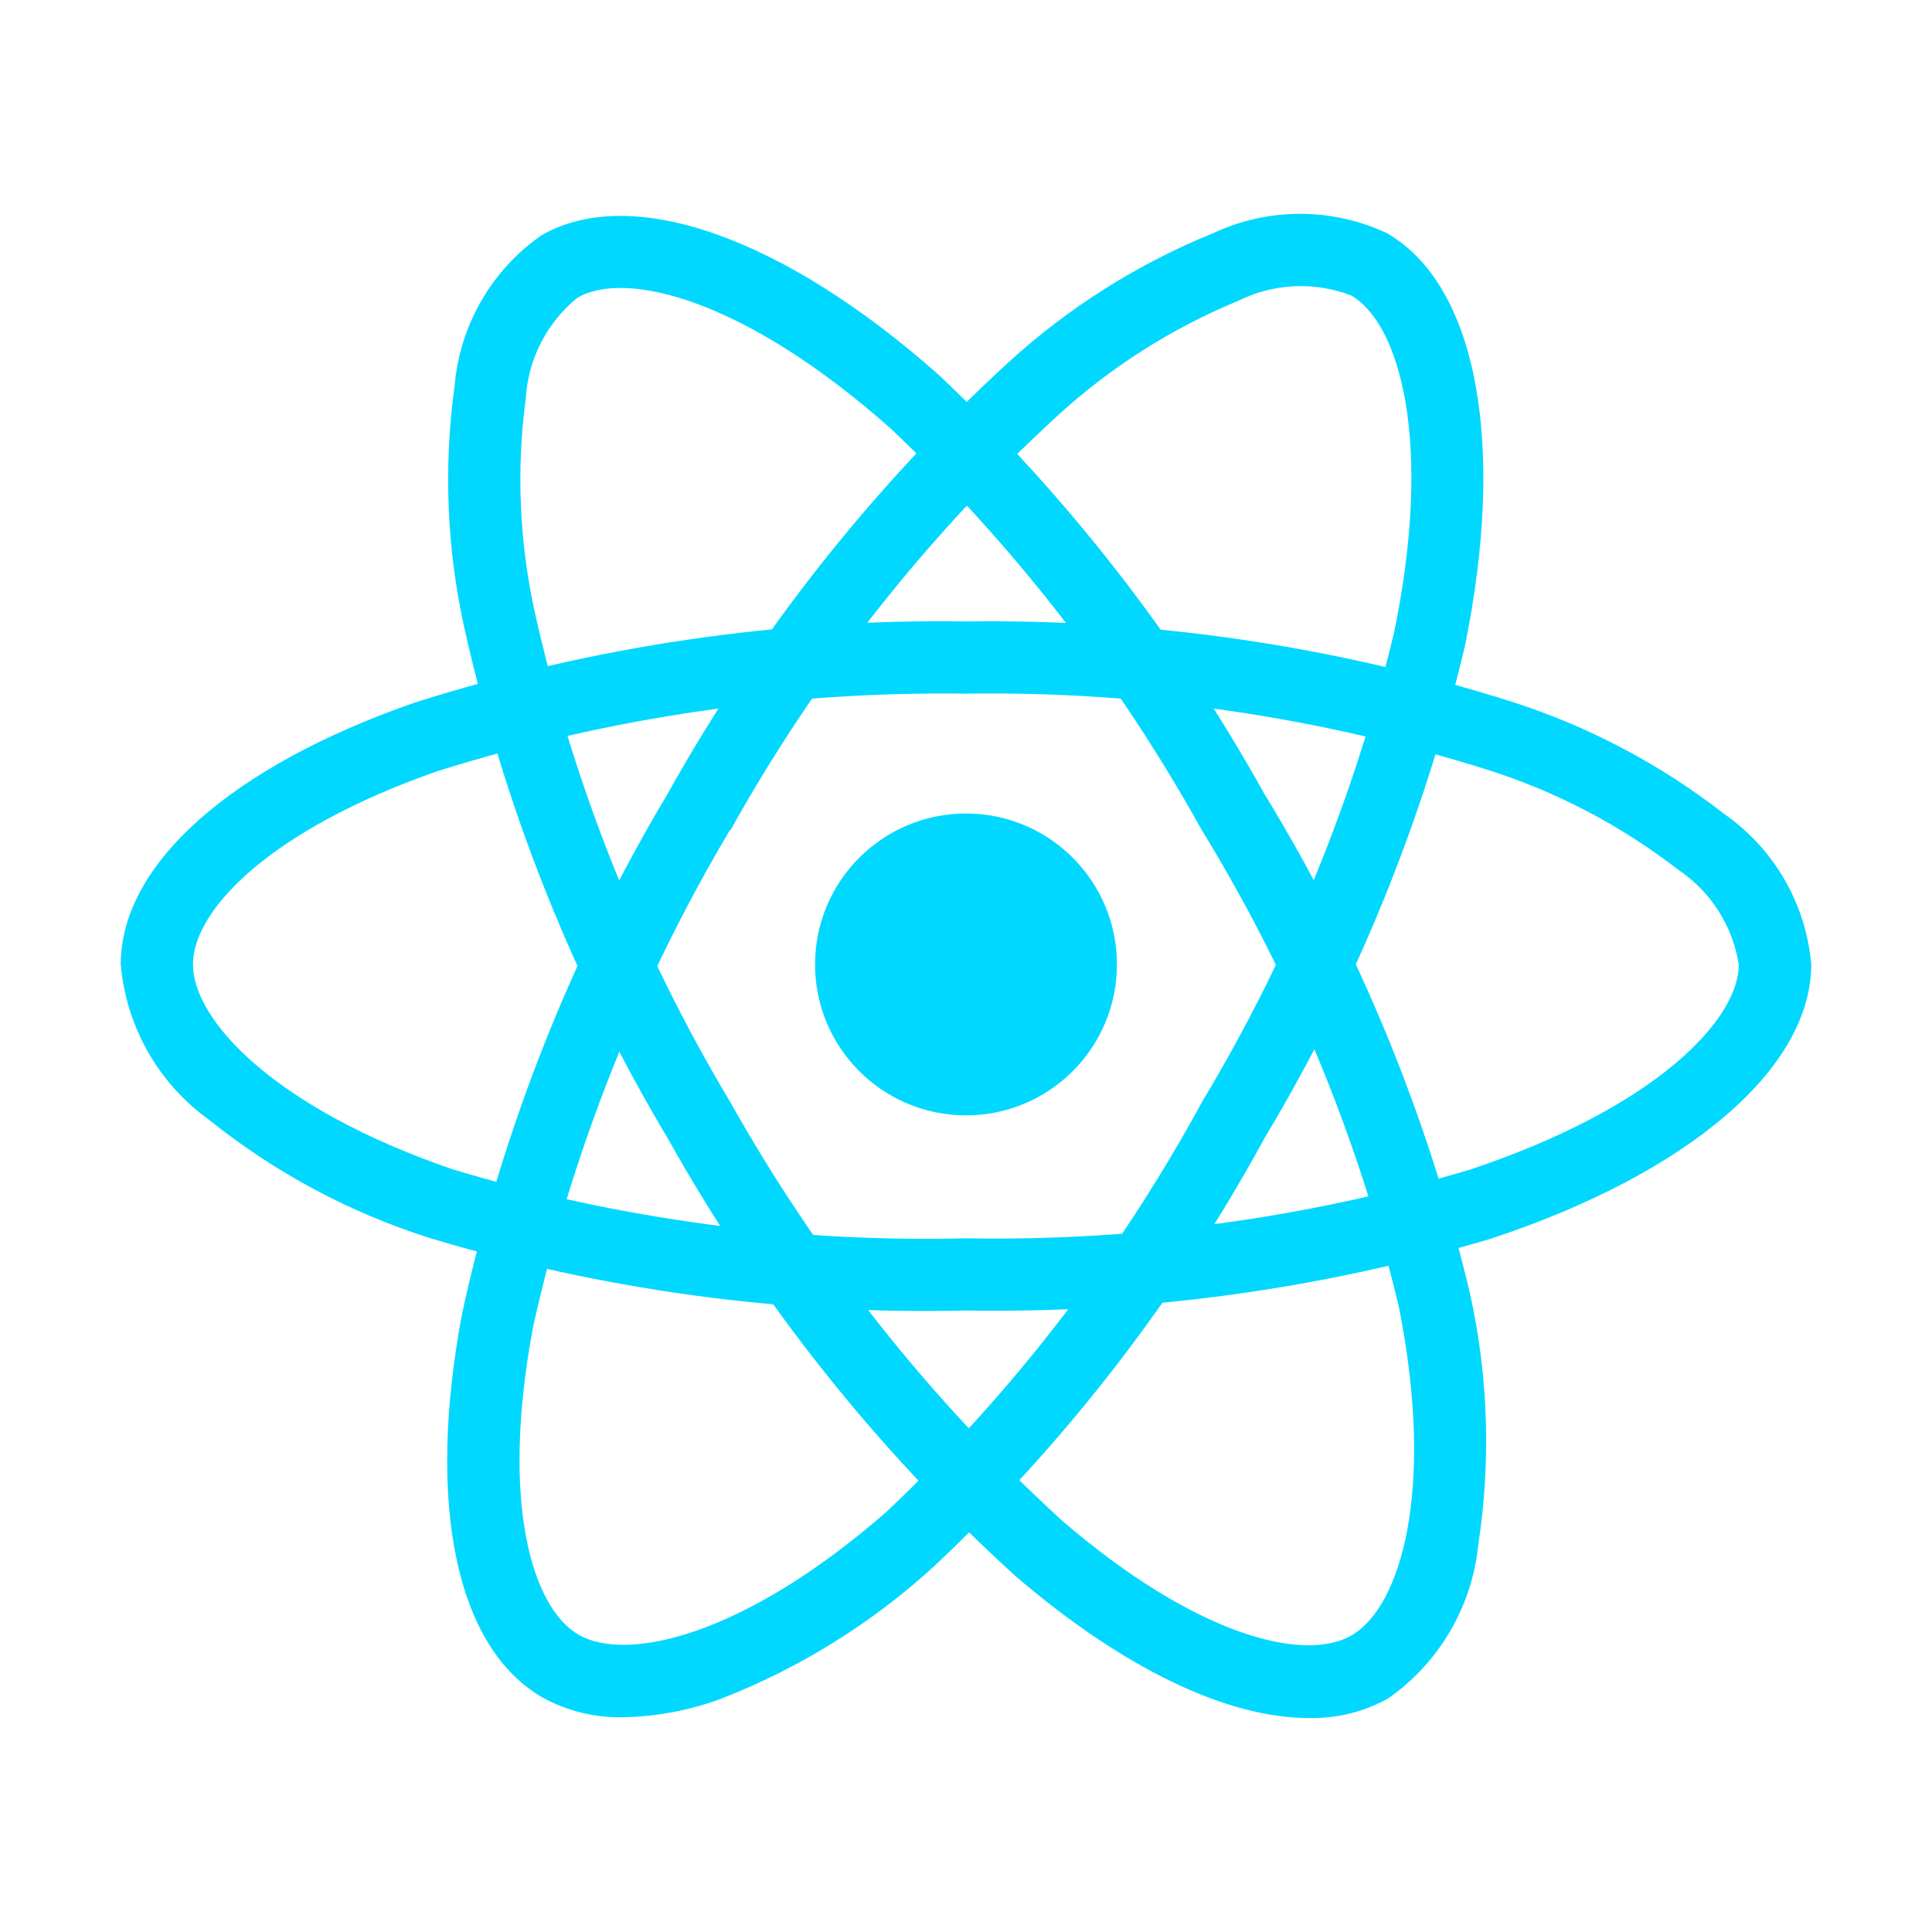
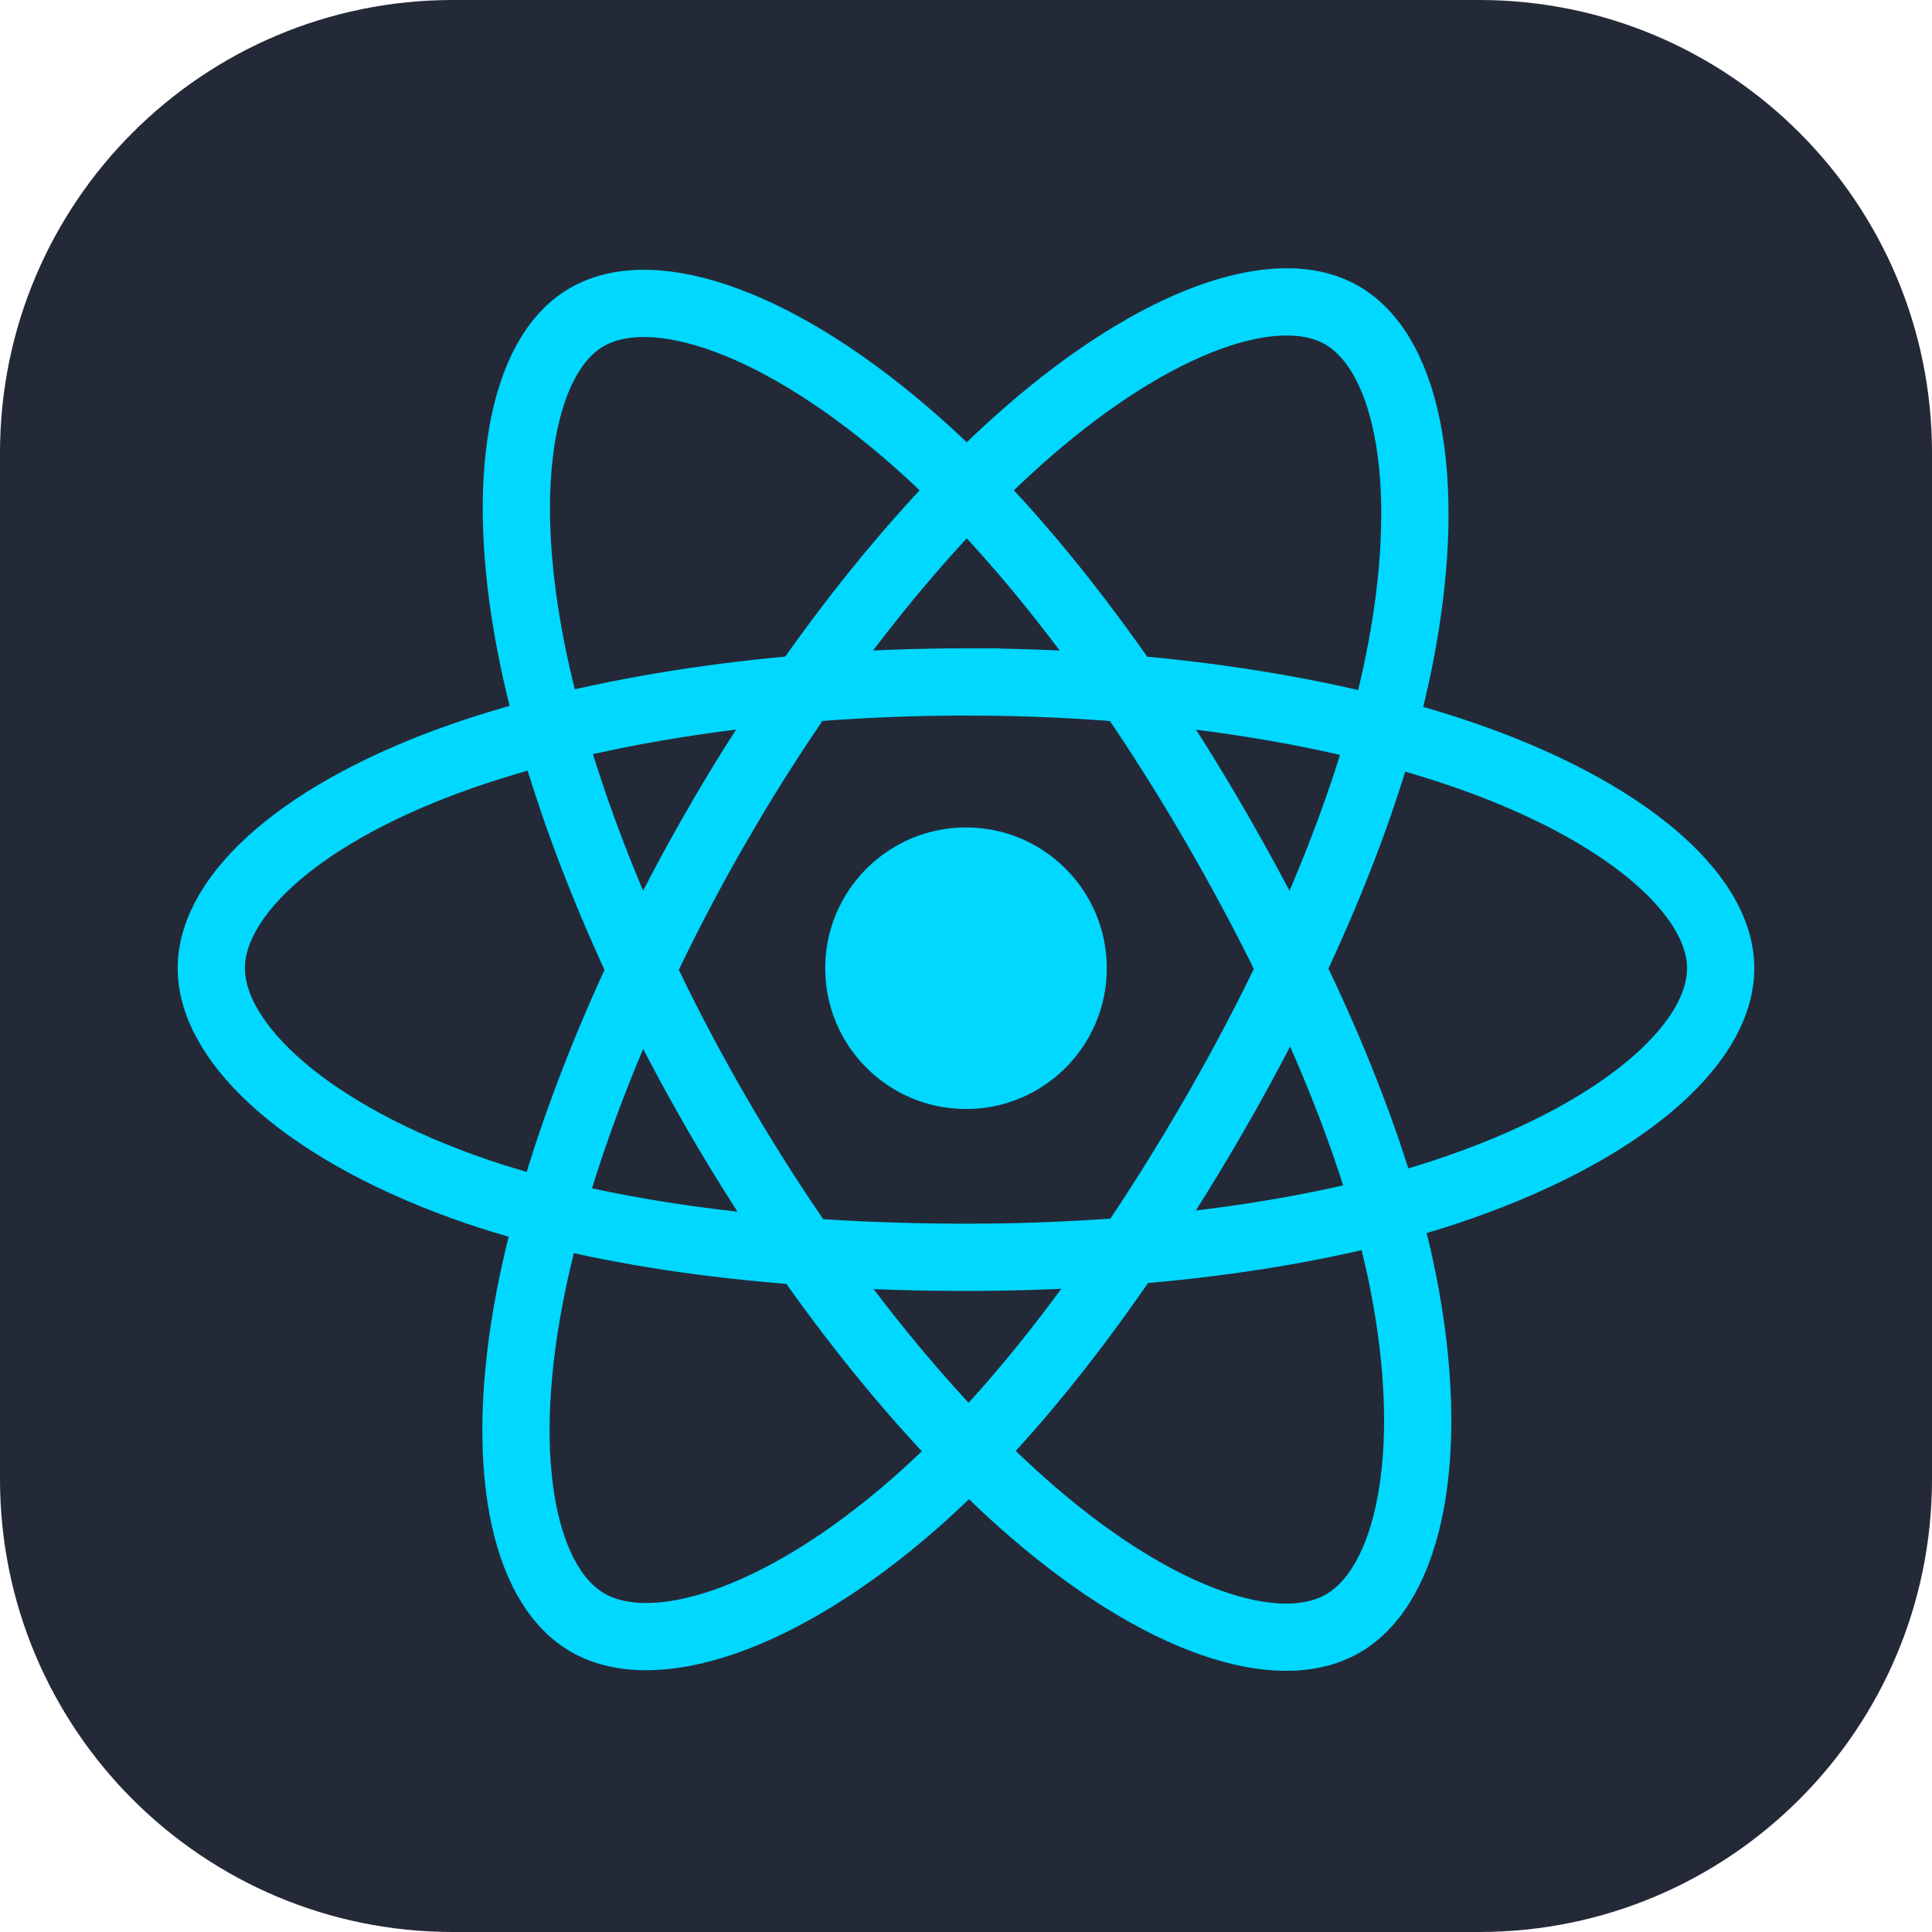
- <svg xmlns="http://www.w3.org/2000/svg" width="32" height="32" viewBox="0 0 32 32">
-   <circle cx="16" cy="15.974" r="2.5" fill="#00d8ff" />
-   <path fill="#00d8ff" d="M16 21.706a28.385 28.385 0 0 1-8.88-1.2a11.3 11.3 0 0 1-3.657-1.958A3.543 3.543 0 0 1 2 15.974c0-1.653 1.816-3.273 4.858-4.333A28.755 28.755 0 0 1 16 10.293a28.674 28.674 0 0 1 9.022 1.324a11.376 11.376 0 0 1 3.538 1.866A3.391 3.391 0 0 1 30 15.974c0 1.718-2.03 3.459-5.3 4.541a28.8 28.8 0 0 1-8.7 1.191Zm0-10.217a27.948 27.948 0 0 0-8.749 1.282c-2.8.977-4.055 2.313-4.055 3.2c0 .928 1.349 2.387 4.311 3.4A27.21 27.21 0 0 0 16 20.51a27.6 27.6 0 0 0 8.325-1.13C27.4 18.361 28.8 16.9 28.8 15.974a2.327 2.327 0 0 0-1.01-1.573a10.194 10.194 0 0 0-3.161-1.654A27.462 27.462 0 0 0 16 11.489Z" />
-   <path fill="#00d8ff" d="M10.32 28.443a2.639 2.639 0 0 1-1.336-.328c-1.432-.826-1.928-3.208-1.327-6.373a28.755 28.755 0 0 1 3.4-8.593a28.676 28.676 0 0 1 5.653-7.154a11.376 11.376 0 0 1 3.384-2.133a3.391 3.391 0 0 1 2.878 0c1.489.858 1.982 3.486 1.287 6.859a28.806 28.806 0 0 1-3.316 8.133a28.385 28.385 0 0 1-5.476 7.093a11.3 11.3 0 0 1-3.523 2.189a4.926 4.926 0 0 1-1.624.307Zm1.773-14.7a27.948 27.948 0 0 0-3.26 8.219c-.553 2.915-.022 4.668.75 5.114c.8.463 2.742.024 5.1-2.036a27.209 27.209 0 0 0 5.227-6.79a27.6 27.6 0 0 0 3.181-7.776c.654-3.175.089-5.119-.713-5.581a2.327 2.327 0 0 0-1.868.089A10.194 10.194 0 0 0 17.5 6.9a27.464 27.464 0 0 0-5.4 6.849Z" />
-   <path fill="#00d8ff" d="M21.677 28.456c-1.355 0-3.076-.82-4.868-2.361a28.756 28.756 0 0 1-5.747-7.237a28.676 28.676 0 0 1-3.374-8.471a11.376 11.376 0 0 1-.158-4A3.391 3.391 0 0 1 8.964 3.9c1.487-.861 4.01.024 6.585 2.31a28.8 28.8 0 0 1 5.39 6.934a28.384 28.384 0 0 1 3.41 8.287a11.3 11.3 0 0 1 .137 4.146a3.543 3.543 0 0 1-1.494 2.555a2.59 2.59 0 0 1-1.315.324Zm-9.58-10.2a27.949 27.949 0 0 0 5.492 6.929c2.249 1.935 4.033 2.351 4.8 1.9c.8-.465 1.39-2.363.782-5.434A27.212 27.212 0 0 0 19.9 13.74a27.6 27.6 0 0 0-5.145-6.64c-2.424-2.152-4.39-2.633-5.191-2.169a2.327 2.327 0 0 0-.855 1.662a10.194 10.194 0 0 0 .153 3.565a27.465 27.465 0 0 0 3.236 8.1Z" />
+ <svg xmlns="http://www.w3.org/2000/svg" width="32" height="32" viewBox="0 0 256 256">
+   <g fill="none">
+     <rect width="256" height="256" fill="#242938" rx="60" />
+     <path fill="#00D8FF" d="M128.001 146.951c10.304 0 18.656-8.353 18.656-18.656c0-10.303-8.352-18.656-18.656-18.656c-10.303 0-18.656 8.353-18.656 18.656c0 10.303 8.353 18.656 18.656 18.656Z" />
+     <path stroke="#00D8FF" stroke-width="8.911" d="M128.002 90.363c25.048 0 48.317 3.594 65.862 9.635C215.003 107.275 228 118.306 228 128.295c0 10.409-13.774 22.128-36.475 29.649c-17.162 5.686-39.746 8.654-63.523 8.654c-24.378 0-47.463-2.786-64.819-8.717C41.225 150.376 28 138.506 28 128.295c0-9.908 12.41-20.854 33.252-28.12c17.61-6.14 41.453-9.812 66.746-9.812h.004Z" clip-rule="evenodd" />
+     <path stroke="#00D8FF" stroke-width="8.911" d="M94.981 109.438c12.514-21.698 27.251-40.06 41.249-52.24c16.864-14.677 32.914-20.425 41.566-15.436c9.017 5.2 12.288 22.988 7.463 46.41c-3.645 17.707-12.359 38.753-24.238 59.351c-12.179 21.118-26.124 39.724-39.931 51.792c-17.471 15.272-34.362 20.799-43.207 15.698c-8.583-4.946-11.865-21.167-7.747-42.852c3.479-18.323 12.21-40.812 24.841-62.723h.004Z" clip-rule="evenodd" />
+     <path stroke="#00D8FF" stroke-width="8.911" d="M95.012 147.578c-12.549-21.674-21.093-43.616-24.659-61.826c-4.293-21.941-1.258-38.716 7.387-43.72c9.009-5.216 26.052.834 43.934 16.712c13.52 12.004 27.403 30.061 39.316 50.639c12.214 21.098 21.368 42.473 24.929 60.461c4.506 22.764.859 40.157-7.978 45.272c-8.574 4.964-24.265-.291-40.996-14.689c-14.136-12.164-29.26-30.959-41.933-52.849Z" clip-rule="evenodd" />
+   </g>
</svg>
